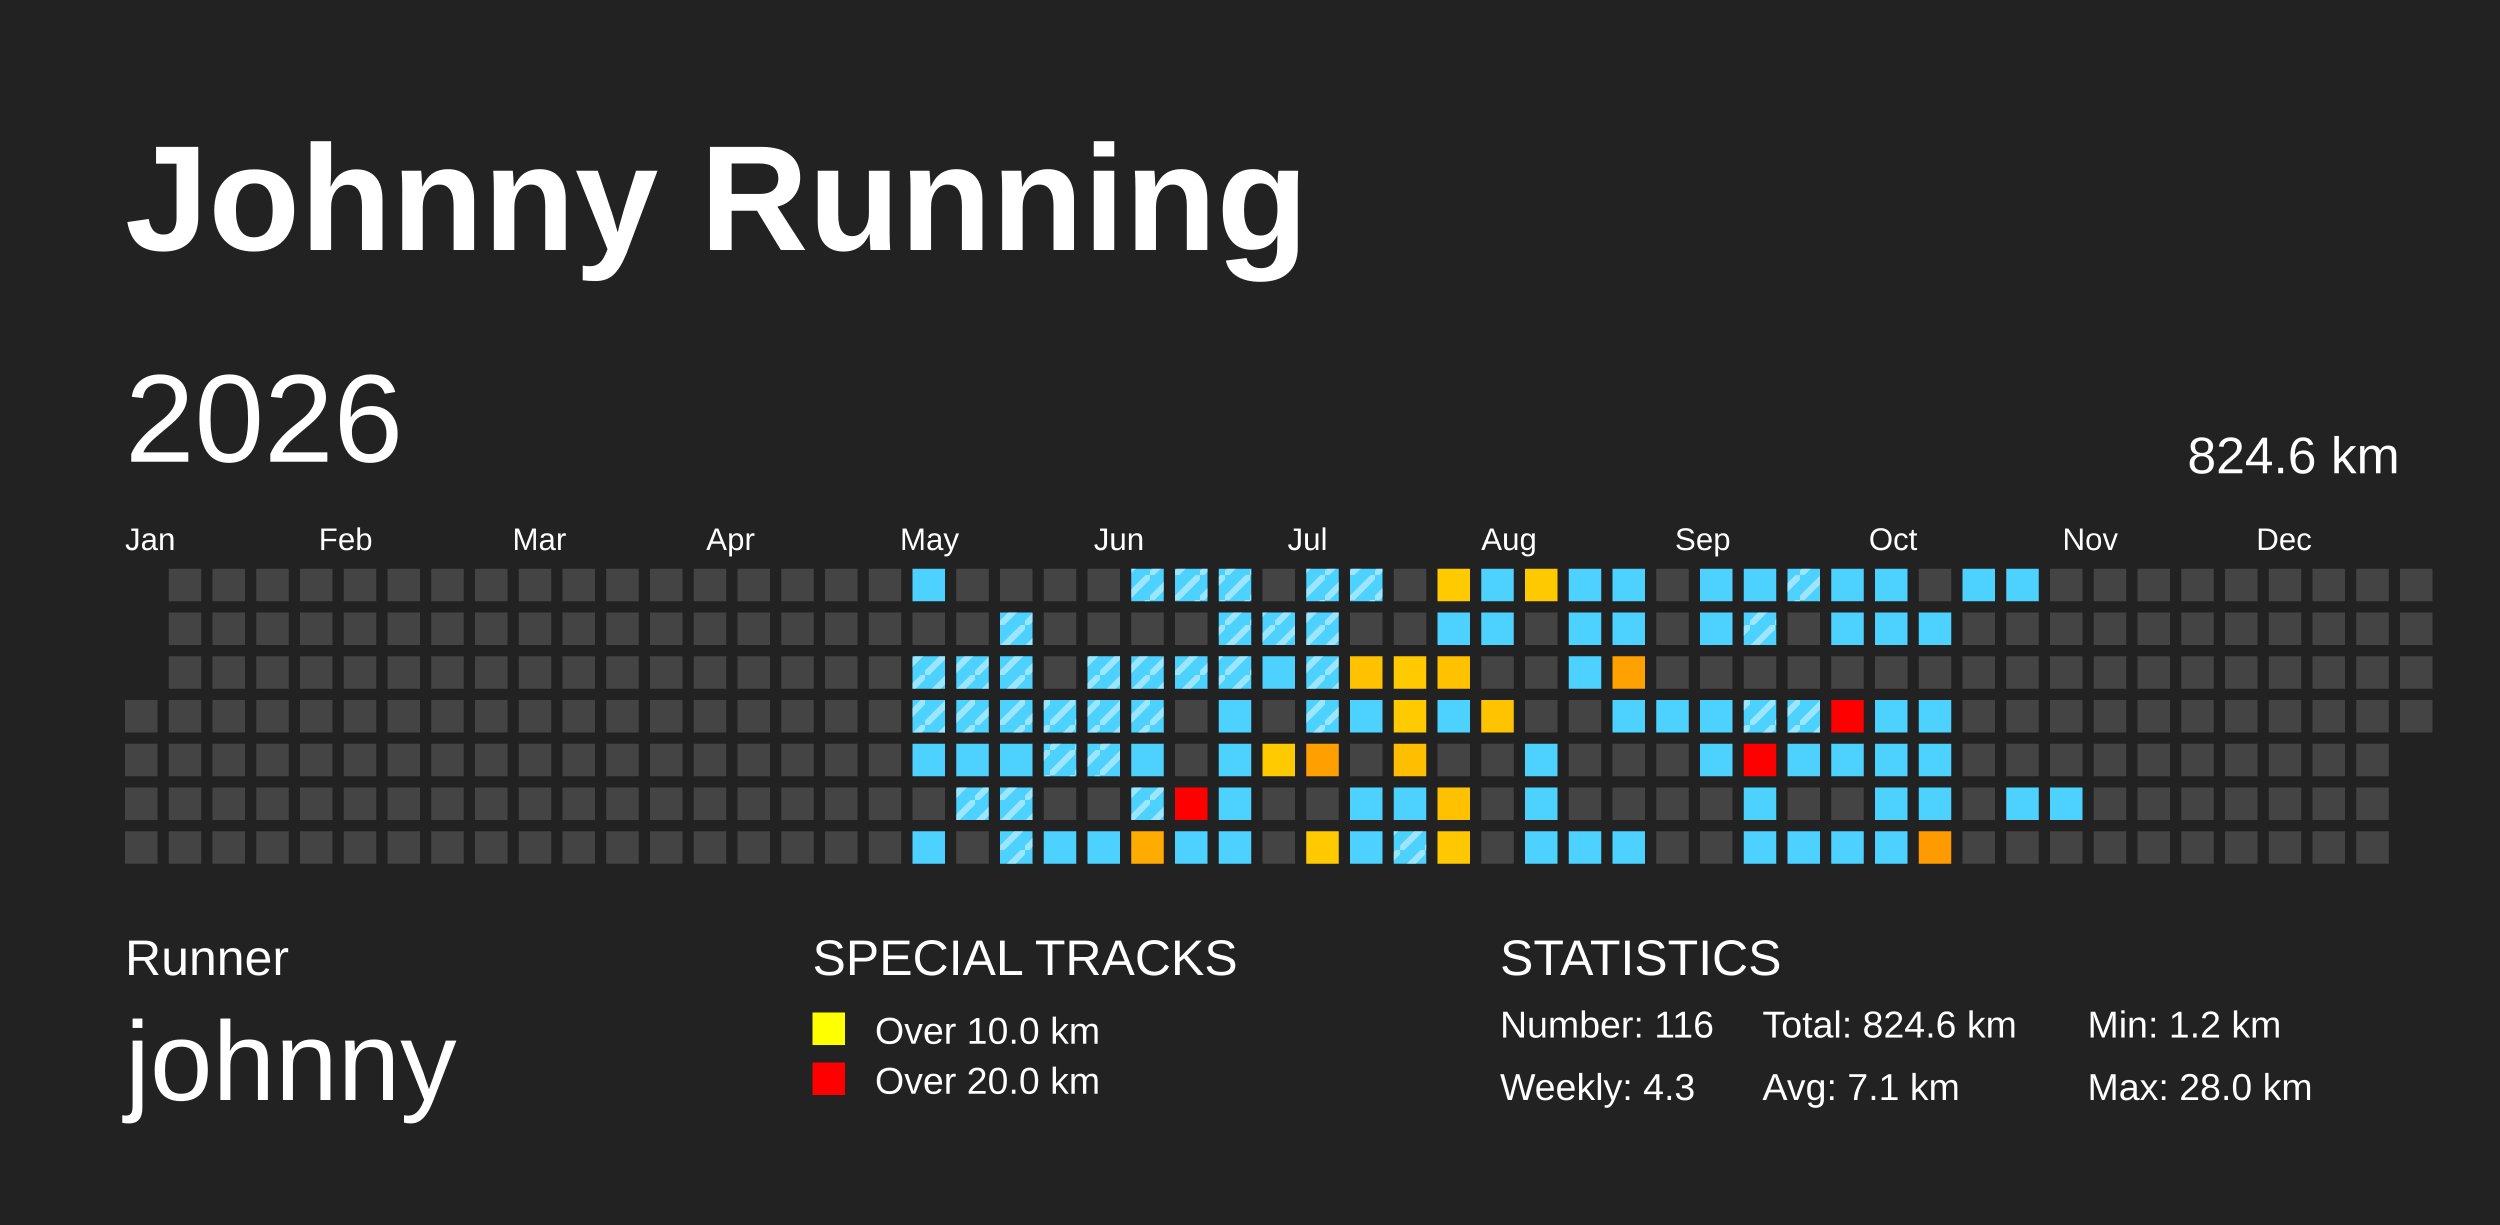
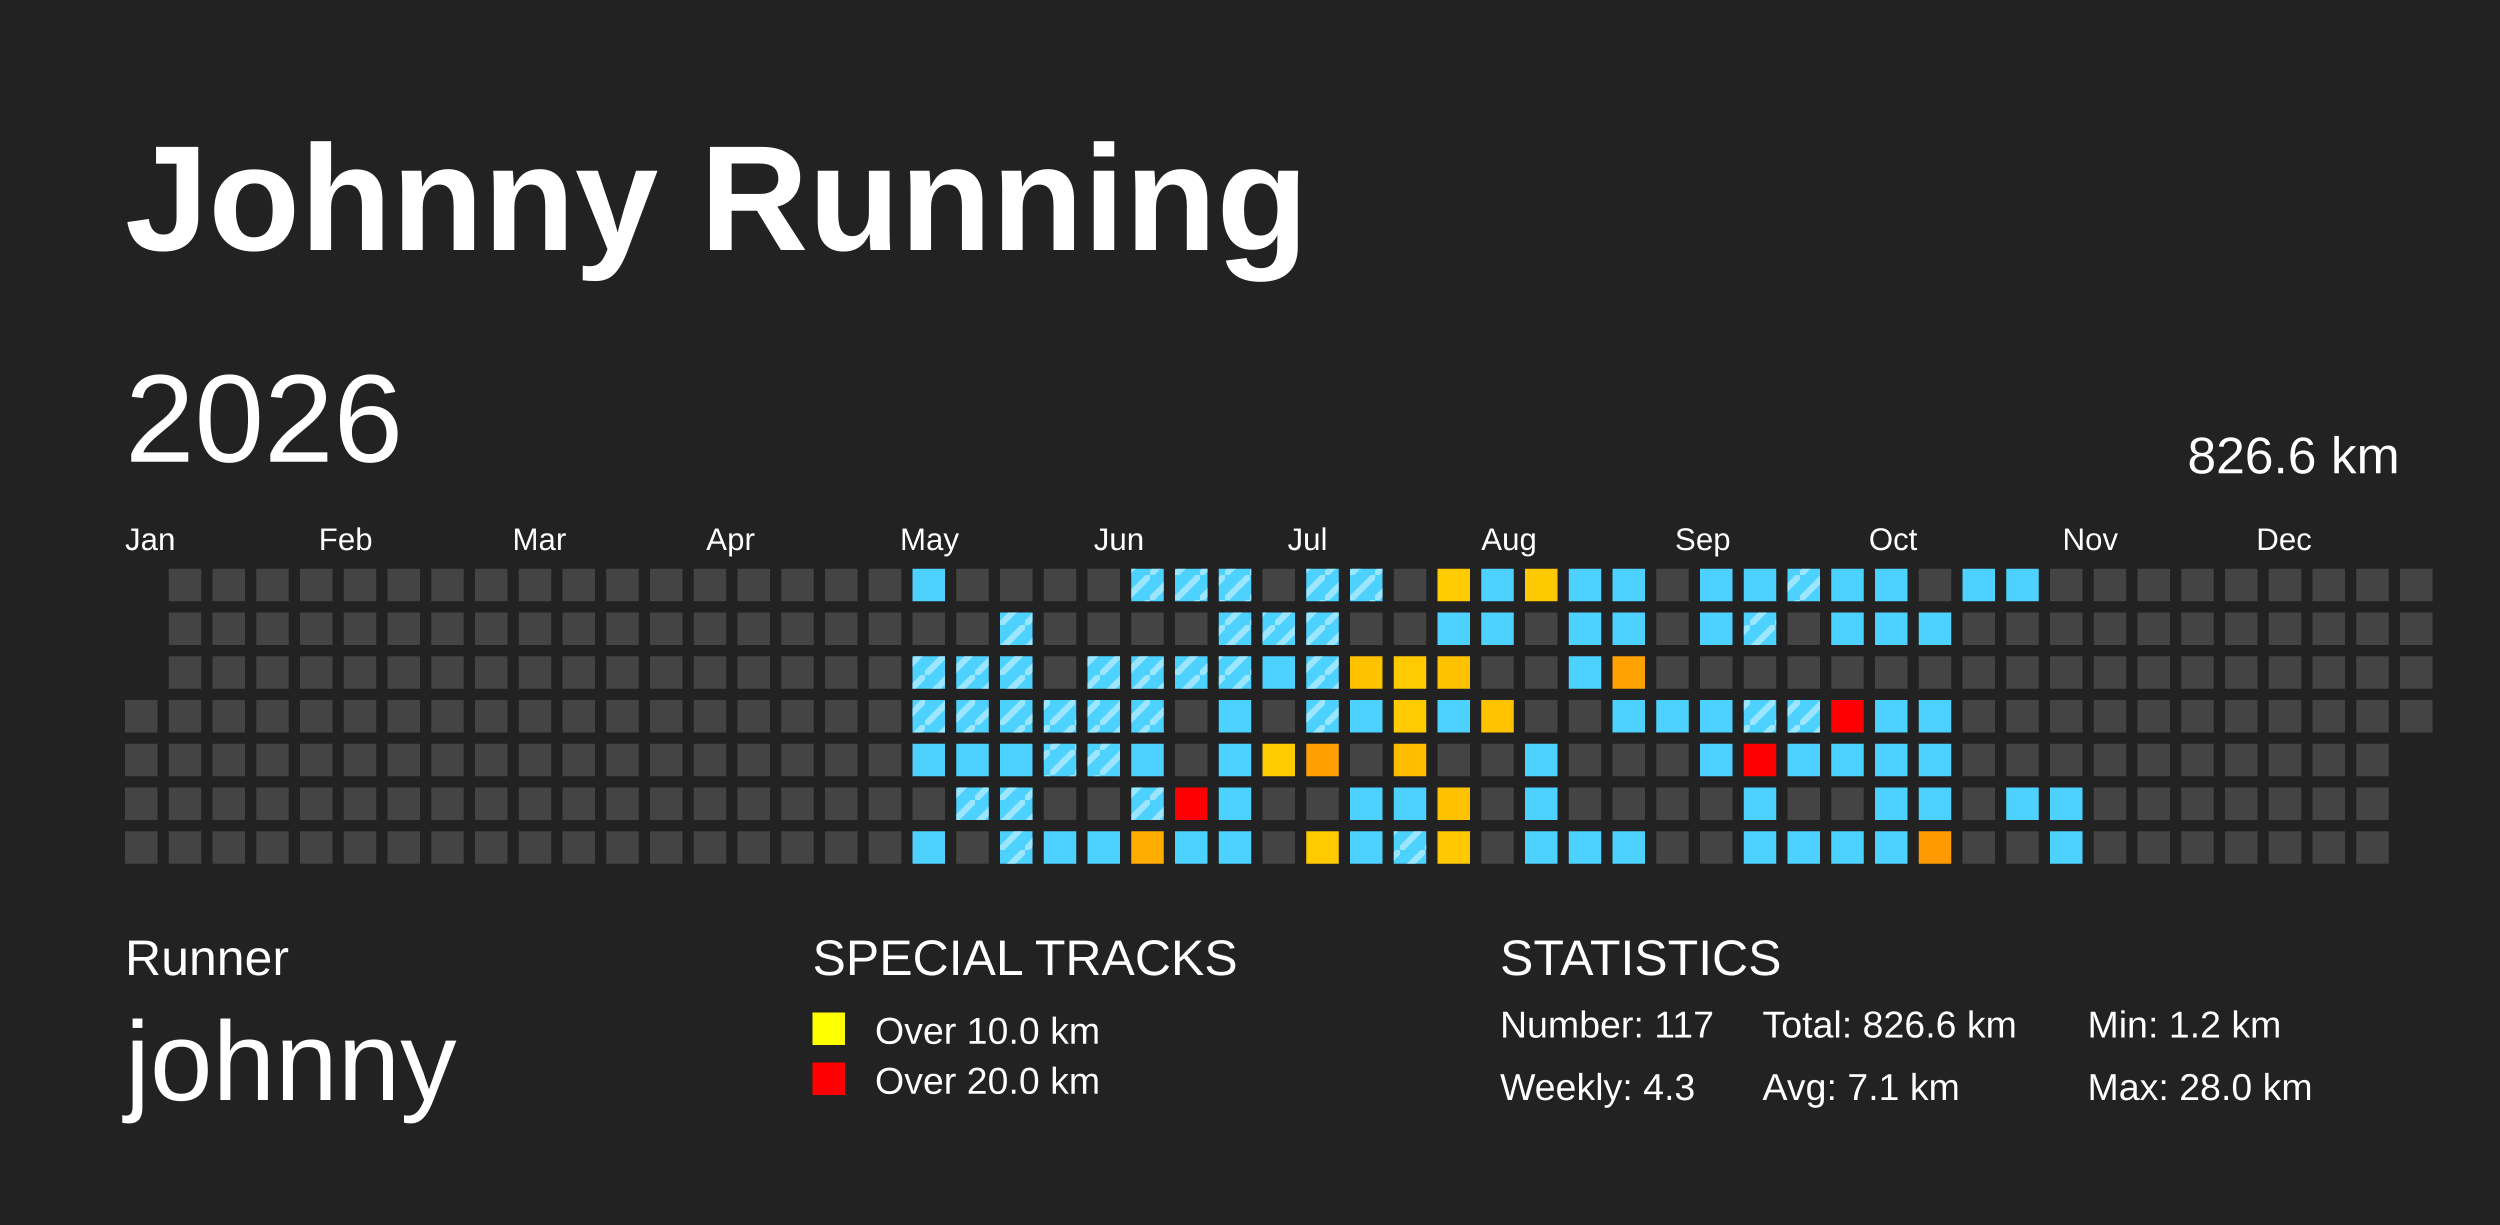
<svg xmlns="http://www.w3.org/2000/svg" baseProfile="full" height="98mm" version="1.1" viewBox="0,0,200,98" width="200mm">
  <defs>
    <pattern height="2" id="indoor-stripe" patternUnits="userSpaceOnUse" width="2">
      <line stroke="white" stroke-opacity="0.45" stroke-width="0.5" x1="0" x2="2" y1="2" y2="0" />
    </pattern>
  </defs>
  <rect fill="#222222" height="98" width="200" x="0" y="0" />
  <text fill="#FFFFFF" style="font-size:12px; font-family:Arial; font-weight:bold;" x="10" y="20">Johnny Running</text>
  <text fill="#FFFFFF" style="font-size:4px; font-family:Arial" x="10" y="78">Runner</text>
  <text fill="#FFFFFF" style="font-size:9px; font-family:Arial" x="10" y="88">johnny</text>
  <text fill="#FFFFFF" style="font-size:4px; font-family:Arial" x="65" y="78">SPECIAL TRACKS</text>
  <rect fill="yellow" height="2.6" width="2.6" x="65" y="81" />
  <text fill="#FFFFFF" style="font-size:3px; font-family:Arial" x="70" y="83.5">Over 10.0 km</text>
  <rect fill="red" height="2.6" width="2.6" x="65" y="85" />
  <text fill="#FFFFFF" style="font-size:3px; font-family:Arial" x="70" y="87.5">Over 20.0 km</text>
  <text fill="#FFFFFF" style="font-size:4px; font-family:Arial" x="120" y="78">STATISTICS</text>
-   <text fill="#FFFFFF" style="font-size:3px; font-family:Arial" x="120" y="83">Number: 116</text>
+   <text fill="#FFFFFF" style="font-size:3px; font-family:Arial" x="120" y="83">Number: 117</text>
  <text fill="#FFFFFF" style="font-size:3px; font-family:Arial" x="120" y="88">Weekly: 4.3</text>
-   <text fill="#FFFFFF" style="font-size:3px; font-family:Arial" x="141" y="83">Total: 824.6 km</text>
+   <text fill="#FFFFFF" style="font-size:3px; font-family:Arial" x="141" y="83">Total: 826.6 km</text>
  <text fill="#FFFFFF" style="font-size:3px; font-family:Arial" x="141" y="88">Avg: 7.1 km</text>
  <text fill="#FFFFFF" style="font-size:3px; font-family:Arial" x="167" y="83">Min: 1.2 km</text>
  <text fill="#FFFFFF" style="font-size:3px; font-family:Arial" x="167" y="88">Max: 28.0 km</text>
  <text dominant-baseline="hanging" fill="#FFFFFF" style="font-size:10.0px; font-family:Arial;" x="10" y="30">2026</text>
-   <text dominant-baseline="hanging" fill="#FFFFFF" style="font-size:4.125px; font-family:Arial;" x="175" y="35">824.6 km</text>
+   <text dominant-baseline="hanging" fill="#FFFFFF" style="font-size:4.125px; font-family:Arial;" x="175" y="35">826.6 km</text>
  <text fill="#FFFFFF" style="font-size:2.5px; font-family:Arial" x="10.0" y="44">Jan</text>
  <text fill="#FFFFFF" style="font-size:2.5px; font-family:Arial" x="25.5" y="44">Feb</text>
  <text fill="#FFFFFF" style="font-size:2.5px; font-family:Arial" x="41.0" y="44">Mar</text>
  <text fill="#FFFFFF" style="font-size:2.5px; font-family:Arial" x="56.5" y="44">Apr</text>
  <text fill="#FFFFFF" style="font-size:2.5px; font-family:Arial" x="72.0" y="44">May</text>
  <text fill="#FFFFFF" style="font-size:2.5px; font-family:Arial" x="87.5" y="44">Jun</text>
  <text fill="#FFFFFF" style="font-size:2.5px; font-family:Arial" x="103.0" y="44">Jul</text>
  <text fill="#FFFFFF" style="font-size:2.5px; font-family:Arial" x="118.5" y="44">Aug</text>
  <text fill="#FFFFFF" style="font-size:2.5px; font-family:Arial" x="134.0" y="44">Sep</text>
  <text fill="#FFFFFF" style="font-size:2.5px; font-family:Arial" x="149.5" y="44">Oct</text>
  <text fill="#FFFFFF" style="font-size:2.5px; font-family:Arial" x="165.0" y="44">Nov</text>
  <text fill="#FFFFFF" style="font-size:2.5px; font-family:Arial" x="180.5" y="44">Dec</text>
  <rect fill="#444444" height="2.6" width="2.6" x="10.0" y="56.0" />
  <rect fill="#444444" height="2.6" width="2.6" x="10.0" y="59.5" />
  <rect fill="#444444" height="2.6" width="2.6" x="10.0" y="63.0" />
  <rect fill="#444444" height="2.6" width="2.6" x="10.0" y="66.5" />
  <rect fill="#444444" height="2.6" width="2.6" x="13.5" y="45.5" />
  <rect fill="#444444" height="2.6" width="2.6" x="13.5" y="49.0" />
  <rect fill="#444444" height="2.6" width="2.6" x="13.5" y="52.5" />
  <rect fill="#444444" height="2.6" width="2.6" x="13.5" y="56.0" />
  <rect fill="#444444" height="2.6" width="2.6" x="13.5" y="59.5" />
  <rect fill="#444444" height="2.6" width="2.6" x="13.5" y="63.0" />
  <rect fill="#444444" height="2.6" width="2.6" x="13.5" y="66.5" />
  <rect fill="#444444" height="2.6" width="2.6" x="17.0" y="45.5" />
  <rect fill="#444444" height="2.6" width="2.6" x="17.0" y="49.0" />
  <rect fill="#444444" height="2.6" width="2.6" x="17.0" y="52.5" />
  <rect fill="#444444" height="2.6" width="2.6" x="17.0" y="56.0" />
  <rect fill="#444444" height="2.6" width="2.6" x="17.0" y="59.5" />
  <rect fill="#444444" height="2.6" width="2.6" x="17.0" y="63.0" />
  <rect fill="#444444" height="2.6" width="2.6" x="17.0" y="66.5" />
  <rect fill="#444444" height="2.6" width="2.6" x="20.5" y="45.5" />
  <rect fill="#444444" height="2.6" width="2.6" x="20.5" y="49.0" />
  <rect fill="#444444" height="2.6" width="2.6" x="20.5" y="52.5" />
  <rect fill="#444444" height="2.6" width="2.6" x="20.5" y="56.0" />
  <rect fill="#444444" height="2.6" width="2.6" x="20.5" y="59.5" />
  <rect fill="#444444" height="2.6" width="2.6" x="20.5" y="63.0" />
  <rect fill="#444444" height="2.6" width="2.6" x="20.5" y="66.5" />
  <rect fill="#444444" height="2.6" width="2.6" x="24.0" y="45.5" />
  <rect fill="#444444" height="2.6" width="2.6" x="24.0" y="49.0" />
  <rect fill="#444444" height="2.6" width="2.6" x="24.0" y="52.5" />
  <rect fill="#444444" height="2.6" width="2.6" x="24.0" y="56.0" />
  <rect fill="#444444" height="2.6" width="2.6" x="24.0" y="59.5" />
  <rect fill="#444444" height="2.6" width="2.6" x="24.0" y="63.0" />
  <rect fill="#444444" height="2.6" width="2.6" x="24.0" y="66.5" />
  <rect fill="#444444" height="2.6" width="2.6" x="27.5" y="45.5" />
  <rect fill="#444444" height="2.6" width="2.6" x="27.5" y="49.0" />
  <rect fill="#444444" height="2.6" width="2.6" x="27.5" y="52.5" />
  <rect fill="#444444" height="2.6" width="2.6" x="27.5" y="56.0" />
  <rect fill="#444444" height="2.6" width="2.6" x="27.5" y="59.5" />
  <rect fill="#444444" height="2.6" width="2.6" x="27.5" y="63.0" />
  <rect fill="#444444" height="2.6" width="2.6" x="27.5" y="66.5" />
  <rect fill="#444444" height="2.6" width="2.6" x="31.0" y="45.5" />
  <rect fill="#444444" height="2.6" width="2.6" x="31.0" y="49.0" />
  <rect fill="#444444" height="2.6" width="2.6" x="31.0" y="52.5" />
  <rect fill="#444444" height="2.6" width="2.6" x="31.0" y="56.0" />
  <rect fill="#444444" height="2.6" width="2.6" x="31.0" y="59.5" />
  <rect fill="#444444" height="2.6" width="2.6" x="31.0" y="63.0" />
  <rect fill="#444444" height="2.6" width="2.6" x="31.0" y="66.5" />
  <rect fill="#444444" height="2.6" width="2.6" x="34.5" y="45.5" />
  <rect fill="#444444" height="2.6" width="2.6" x="34.5" y="49.0" />
  <rect fill="#444444" height="2.6" width="2.6" x="34.5" y="52.5" />
  <rect fill="#444444" height="2.6" width="2.6" x="34.5" y="56.0" />
  <rect fill="#444444" height="2.6" width="2.6" x="34.5" y="59.5" />
  <rect fill="#444444" height="2.6" width="2.6" x="34.5" y="63.0" />
  <rect fill="#444444" height="2.6" width="2.6" x="34.5" y="66.5" />
  <rect fill="#444444" height="2.6" width="2.6" x="38.0" y="45.5" />
  <rect fill="#444444" height="2.6" width="2.6" x="38.0" y="49.0" />
  <rect fill="#444444" height="2.6" width="2.6" x="38.0" y="52.5" />
  <rect fill="#444444" height="2.6" width="2.6" x="38.0" y="56.0" />
  <rect fill="#444444" height="2.6" width="2.6" x="38.0" y="59.5" />
  <rect fill="#444444" height="2.6" width="2.6" x="38.0" y="63.0" />
  <rect fill="#444444" height="2.6" width="2.6" x="38.0" y="66.5" />
  <rect fill="#444444" height="2.6" width="2.6" x="41.5" y="45.5" />
  <rect fill="#444444" height="2.6" width="2.6" x="41.5" y="49.0" />
  <rect fill="#444444" height="2.6" width="2.6" x="41.5" y="52.5" />
  <rect fill="#444444" height="2.6" width="2.6" x="41.5" y="56.0" />
  <rect fill="#444444" height="2.6" width="2.6" x="41.5" y="59.5" />
  <rect fill="#444444" height="2.6" width="2.6" x="41.5" y="63.0" />
  <rect fill="#444444" height="2.6" width="2.6" x="41.5" y="66.5" />
  <rect fill="#444444" height="2.6" width="2.6" x="45.0" y="45.5" />
  <rect fill="#444444" height="2.6" width="2.6" x="45.0" y="49.0" />
  <rect fill="#444444" height="2.6" width="2.6" x="45.0" y="52.5" />
  <rect fill="#444444" height="2.6" width="2.6" x="45.0" y="56.0" />
  <rect fill="#444444" height="2.6" width="2.6" x="45.0" y="59.5" />
  <rect fill="#444444" height="2.6" width="2.6" x="45.0" y="63.0" />
  <rect fill="#444444" height="2.6" width="2.6" x="45.0" y="66.5" />
  <rect fill="#444444" height="2.6" width="2.6" x="48.5" y="45.5" />
  <rect fill="#444444" height="2.6" width="2.6" x="48.5" y="49.0" />
  <rect fill="#444444" height="2.6" width="2.6" x="48.5" y="52.5" />
  <rect fill="#444444" height="2.6" width="2.6" x="48.5" y="56.0" />
  <rect fill="#444444" height="2.6" width="2.6" x="48.5" y="59.5" />
  <rect fill="#444444" height="2.6" width="2.6" x="48.5" y="63.0" />
  <rect fill="#444444" height="2.6" width="2.6" x="48.5" y="66.5" />
  <rect fill="#444444" height="2.6" width="2.6" x="52.0" y="45.5" />
  <rect fill="#444444" height="2.6" width="2.6" x="52.0" y="49.0" />
  <rect fill="#444444" height="2.6" width="2.6" x="52.0" y="52.5" />
  <rect fill="#444444" height="2.6" width="2.6" x="52.0" y="56.0" />
  <rect fill="#444444" height="2.6" width="2.6" x="52.0" y="59.5" />
  <rect fill="#444444" height="2.6" width="2.6" x="52.0" y="63.0" />
  <rect fill="#444444" height="2.6" width="2.6" x="52.0" y="66.5" />
  <rect fill="#444444" height="2.6" width="2.6" x="55.5" y="45.5" />
  <rect fill="#444444" height="2.6" width="2.6" x="55.5" y="49.0" />
  <rect fill="#444444" height="2.6" width="2.6" x="55.5" y="52.5" />
  <rect fill="#444444" height="2.6" width="2.6" x="55.5" y="56.0" />
  <rect fill="#444444" height="2.6" width="2.6" x="55.5" y="59.5" />
  <rect fill="#444444" height="2.6" width="2.6" x="55.5" y="63.0" />
  <rect fill="#444444" height="2.6" width="2.6" x="55.5" y="66.5" />
  <rect fill="#444444" height="2.6" width="2.6" x="59.0" y="45.5" />
  <rect fill="#444444" height="2.6" width="2.6" x="59.0" y="49.0" />
  <rect fill="#444444" height="2.6" width="2.6" x="59.0" y="52.5" />
  <rect fill="#444444" height="2.6" width="2.6" x="59.0" y="56.0" />
  <rect fill="#444444" height="2.6" width="2.6" x="59.0" y="59.5" />
  <rect fill="#444444" height="2.6" width="2.6" x="59.0" y="63.0" />
  <rect fill="#444444" height="2.6" width="2.6" x="59.0" y="66.5" />
  <rect fill="#444444" height="2.6" width="2.6" x="62.5" y="45.5" />
  <rect fill="#444444" height="2.6" width="2.6" x="62.5" y="49.0" />
  <rect fill="#444444" height="2.6" width="2.6" x="62.5" y="52.5" />
  <rect fill="#444444" height="2.6" width="2.6" x="62.5" y="56.0" />
  <rect fill="#444444" height="2.6" width="2.6" x="62.5" y="59.5" />
  <rect fill="#444444" height="2.6" width="2.6" x="62.5" y="63.0" />
  <rect fill="#444444" height="2.6" width="2.6" x="62.5" y="66.5" />
  <rect fill="#444444" height="2.6" width="2.6" x="66.0" y="45.5" />
  <rect fill="#444444" height="2.6" width="2.6" x="66.0" y="49.0" />
  <rect fill="#444444" height="2.6" width="2.6" x="66.0" y="52.5" />
  <rect fill="#444444" height="2.6" width="2.6" x="66.0" y="56.0" />
  <rect fill="#444444" height="2.6" width="2.6" x="66.0" y="59.5" />
  <rect fill="#444444" height="2.6" width="2.6" x="66.0" y="63.0" />
  <rect fill="#444444" height="2.6" width="2.6" x="66.0" y="66.5" />
  <rect fill="#444444" height="2.6" width="2.6" x="69.5" y="45.5" />
  <rect fill="#444444" height="2.6" width="2.6" x="69.5" y="49.0" />
  <rect fill="#444444" height="2.6" width="2.6" x="69.5" y="52.5" />
  <rect fill="#444444" height="2.6" width="2.6" x="69.5" y="56.0" />
  <rect fill="#444444" height="2.6" width="2.6" x="69.5" y="59.5" />
  <rect fill="#444444" height="2.6" width="2.6" x="69.5" y="63.0" />
  <rect fill="#444444" height="2.6" width="2.6" x="69.5" y="66.5" />
  <rect fill="#4dd2ff" height="2.6" width="2.6" x="73.0" y="45.5" />
  <rect fill="#444444" height="2.6" width="2.6" x="73.0" y="49.0" />
  <rect fill="#4dd2ff" height="2.6" width="2.6" x="73.0" y="52.5" />
  <rect fill="url(#indoor-stripe)" height="2.6" style="pointer-events: none;" width="2.6" x="73.0" y="52.5" />
  <rect fill="#4dd2ff" height="2.6" width="2.6" x="73.0" y="56.0" />
  <rect fill="url(#indoor-stripe)" height="2.6" style="pointer-events: none;" width="2.6" x="73.0" y="56.0" />
  <rect fill="#4dd2ff" height="2.6" width="2.6" x="73.0" y="59.5" />
  <rect fill="#444444" height="2.6" width="2.6" x="73.0" y="63.0" />
  <rect fill="#4dd2ff" height="2.6" width="2.6" x="73.0" y="66.5" />
  <rect fill="#444444" height="2.6" width="2.6" x="76.5" y="45.5" />
  <rect fill="#444444" height="2.6" width="2.6" x="76.5" y="49.0" />
  <rect fill="#4dd2ff" height="2.6" width="2.6" x="76.5" y="52.5" />
  <rect fill="url(#indoor-stripe)" height="2.6" style="pointer-events: none;" width="2.6" x="76.5" y="52.5" />
  <rect fill="#4dd2ff" height="2.6" width="2.6" x="76.5" y="56.0" />
  <rect fill="url(#indoor-stripe)" height="2.6" style="pointer-events: none;" width="2.6" x="76.5" y="56.0" />
  <rect fill="#4dd2ff" height="2.6" width="2.6" x="76.5" y="59.5" />
  <rect fill="#4dd2ff" height="2.6" width="2.6" x="76.5" y="63.0" />
  <rect fill="url(#indoor-stripe)" height="2.6" style="pointer-events: none;" width="2.6" x="76.5" y="63.0" />
  <rect fill="#444444" height="2.6" width="2.6" x="76.5" y="66.5" />
  <rect fill="#444444" height="2.6" width="2.6" x="80.0" y="45.5" />
  <rect fill="#4dd2ff" height="2.6" width="2.6" x="80.0" y="49.0" />
  <rect fill="url(#indoor-stripe)" height="2.6" style="pointer-events: none;" width="2.6" x="80.0" y="49.0" />
  <rect fill="#4dd2ff" height="2.6" width="2.6" x="80.0" y="52.5" />
  <rect fill="url(#indoor-stripe)" height="2.6" style="pointer-events: none;" width="2.6" x="80.0" y="52.5" />
  <rect fill="#4dd2ff" height="2.6" width="2.6" x="80.0" y="56.0" />
  <rect fill="url(#indoor-stripe)" height="2.6" style="pointer-events: none;" width="2.6" x="80.0" y="56.0" />
  <rect fill="#4dd2ff" height="2.6" width="2.6" x="80.0" y="59.5" />
  <rect fill="#4dd2ff" height="2.6" width="2.6" x="80.0" y="63.0" />
  <rect fill="url(#indoor-stripe)" height="2.6" style="pointer-events: none;" width="2.6" x="80.0" y="63.0" />
  <rect fill="#4dd2ff" height="2.6" width="2.6" x="80.0" y="66.5" />
  <rect fill="url(#indoor-stripe)" height="2.6" style="pointer-events: none;" width="2.6" x="80.0" y="66.5" />
  <rect fill="#444444" height="2.6" width="2.6" x="83.5" y="45.5" />
  <rect fill="#444444" height="2.6" width="2.6" x="83.5" y="49.0" />
  <rect fill="#444444" height="2.6" width="2.6" x="83.5" y="52.5" />
  <rect fill="#4dd2ff" height="2.6" width="2.6" x="83.5" y="56.0" />
  <rect fill="url(#indoor-stripe)" height="2.6" style="pointer-events: none;" width="2.6" x="83.5" y="56.0" />
  <rect fill="#4dd2ff" height="2.6" width="2.6" x="83.5" y="59.5" />
  <rect fill="url(#indoor-stripe)" height="2.6" style="pointer-events: none;" width="2.6" x="83.5" y="59.5" />
  <rect fill="#444444" height="2.6" width="2.6" x="83.5" y="63.0" />
  <rect fill="#4dd2ff" height="2.6" width="2.6" x="83.5" y="66.5" />
  <rect fill="#444444" height="2.6" width="2.6" x="87.0" y="45.5" />
  <rect fill="#444444" height="2.6" width="2.6" x="87.0" y="49.0" />
  <rect fill="#4dd2ff" height="2.6" width="2.6" x="87.0" y="52.5" />
  <rect fill="url(#indoor-stripe)" height="2.6" style="pointer-events: none;" width="2.6" x="87.0" y="52.5" />
  <rect fill="#4dd2ff" height="2.6" width="2.6" x="87.0" y="56.0" />
  <rect fill="url(#indoor-stripe)" height="2.6" style="pointer-events: none;" width="2.6" x="87.0" y="56.0" />
  <rect fill="#4dd2ff" height="2.6" width="2.6" x="87.0" y="59.5" />
  <rect fill="url(#indoor-stripe)" height="2.6" style="pointer-events: none;" width="2.6" x="87.0" y="59.5" />
  <rect fill="#444444" height="2.6" width="2.6" x="87.0" y="63.0" />
  <rect fill="#4dd2ff" height="2.6" width="2.6" x="87.0" y="66.5" />
  <rect fill="#4dd2ff" height="2.6" width="2.6" x="90.5" y="45.5" />
  <rect fill="url(#indoor-stripe)" height="2.6" style="pointer-events: none;" width="2.6" x="90.5" y="45.5" />
  <rect fill="#444444" height="2.6" width="2.6" x="90.5" y="49.0" />
  <rect fill="#4dd2ff" height="2.6" width="2.6" x="90.5" y="52.5" />
  <rect fill="url(#indoor-stripe)" height="2.6" style="pointer-events: none;" width="2.6" x="90.5" y="52.5" />
  <rect fill="#4dd2ff" height="2.6" width="2.6" x="90.5" y="56.0" />
  <rect fill="url(#indoor-stripe)" height="2.6" style="pointer-events: none;" width="2.6" x="90.5" y="56.0" />
  <rect fill="#4dd2ff" height="2.6" width="2.6" x="90.5" y="59.5" />
  <rect fill="#4dd2ff" height="2.6" width="2.6" x="90.5" y="63.0" />
  <rect fill="url(#indoor-stripe)" height="2.6" style="pointer-events: none;" width="2.6" x="90.5" y="63.0" />
  <rect fill="#ffac00" height="2.6" width="2.6" x="90.5" y="66.5" />
  <rect fill="#4dd2ff" height="2.6" width="2.6" x="94.0" y="45.5" />
  <rect fill="url(#indoor-stripe)" height="2.6" style="pointer-events: none;" width="2.6" x="94.0" y="45.5" />
  <rect fill="#444444" height="2.6" width="2.6" x="94.0" y="49.0" />
  <rect fill="#4dd2ff" height="2.6" width="2.6" x="94.0" y="52.5" />
  <rect fill="url(#indoor-stripe)" height="2.6" style="pointer-events: none;" width="2.6" x="94.0" y="52.5" />
  <rect fill="#444444" height="2.6" width="2.6" x="94.0" y="56.0" />
  <rect fill="#444444" height="2.6" width="2.6" x="94.0" y="59.5" />
  <rect fill="red" height="2.6" width="2.6" x="94.0" y="63.0" />
  <rect fill="#4dd2ff" height="2.6" width="2.6" x="94.0" y="66.5" />
  <rect fill="#4dd2ff" height="2.6" width="2.6" x="97.5" y="45.5" />
  <rect fill="url(#indoor-stripe)" height="2.6" style="pointer-events: none;" width="2.6" x="97.5" y="45.5" />
  <rect fill="#4dd2ff" height="2.6" width="2.6" x="97.5" y="49.0" />
  <rect fill="url(#indoor-stripe)" height="2.6" style="pointer-events: none;" width="2.6" x="97.5" y="49.0" />
  <rect fill="#4dd2ff" height="2.6" width="2.6" x="97.5" y="52.5" />
  <rect fill="url(#indoor-stripe)" height="2.6" style="pointer-events: none;" width="2.6" x="97.5" y="52.5" />
  <rect fill="#4dd2ff" height="2.6" width="2.6" x="97.5" y="56.0" />
  <rect fill="#4dd2ff" height="2.6" width="2.6" x="97.5" y="59.5" />
  <rect fill="#4dd2ff" height="2.6" width="2.6" x="97.5" y="63.0" />
  <rect fill="#4dd2ff" height="2.6" width="2.6" x="97.5" y="66.5" />
  <rect fill="#444444" height="2.6" width="2.6" x="101.0" y="45.5" />
  <rect fill="#4dd2ff" height="2.6" width="2.6" x="101.0" y="49.0" />
  <rect fill="url(#indoor-stripe)" height="2.6" style="pointer-events: none;" width="2.6" x="101.0" y="49.0" />
  <rect fill="#4dd2ff" height="2.6" width="2.6" x="101.0" y="52.5" />
  <rect fill="#444444" height="2.6" width="2.6" x="101.0" y="56.0" />
  <rect fill="#ffca00" height="2.6" width="2.6" x="101.0" y="59.5" />
  <rect fill="#444444" height="2.6" width="2.6" x="101.0" y="63.0" />
  <rect fill="#444444" height="2.6" width="2.6" x="101.0" y="66.5" />
  <rect fill="#4dd2ff" height="2.6" width="2.6" x="104.5" y="45.5" />
  <rect fill="url(#indoor-stripe)" height="2.6" style="pointer-events: none;" width="2.6" x="104.5" y="45.5" />
  <rect fill="#4dd2ff" height="2.6" width="2.6" x="104.5" y="49.0" />
  <rect fill="url(#indoor-stripe)" height="2.6" style="pointer-events: none;" width="2.6" x="104.5" y="49.0" />
  <rect fill="#4dd2ff" height="2.6" width="2.6" x="104.5" y="52.5" />
  <rect fill="url(#indoor-stripe)" height="2.6" style="pointer-events: none;" width="2.6" x="104.5" y="52.5" />
  <rect fill="#4dd2ff" height="2.6" width="2.6" x="104.5" y="56.0" />
  <rect fill="url(#indoor-stripe)" height="2.6" style="pointer-events: none;" width="2.6" x="104.5" y="56.0" />
  <rect fill="#ff9f00" height="2.6" width="2.6" x="104.5" y="59.5" />
  <rect fill="#444444" height="2.6" width="2.6" x="104.5" y="63.0" />
  <rect fill="#ffca00" height="2.6" width="2.6" x="104.5" y="66.5" />
  <rect fill="#4dd2ff" height="2.6" width="2.6" x="108.0" y="45.5" />
  <rect fill="url(#indoor-stripe)" height="2.6" style="pointer-events: none;" width="2.6" x="108.0" y="45.5" />
  <rect fill="#444444" height="2.6" width="2.6" x="108.0" y="49.0" />
  <rect fill="#ffc200" height="2.6" width="2.6" x="108.0" y="52.5" />
  <rect fill="#4dd2ff" height="2.6" width="2.6" x="108.0" y="56.0" />
  <rect fill="#444444" height="2.6" width="2.6" x="108.0" y="59.5" />
  <rect fill="#4dd2ff" height="2.6" width="2.6" x="108.0" y="63.0" />
  <rect fill="#4dd2ff" height="2.6" width="2.6" x="108.0" y="66.5" />
  <rect fill="#444444" height="2.6" width="2.6" x="111.5" y="45.5" />
  <rect fill="#444444" height="2.6" width="2.6" x="111.5" y="49.0" />
  <rect fill="#ffca00" height="2.6" width="2.6" x="111.5" y="52.5" />
  <rect fill="#ffca00" height="2.6" width="2.6" x="111.5" y="56.0" />
  <rect fill="#ffbe00" height="2.6" width="2.6" x="111.5" y="59.5" />
  <rect fill="#4dd2ff" height="2.6" width="2.6" x="111.5" y="63.0" />
  <rect fill="#4dd2ff" height="2.6" width="2.6" x="111.5" y="66.5" />
  <rect fill="url(#indoor-stripe)" height="2.6" style="pointer-events: none;" width="2.6" x="111.5" y="66.5" />
  <rect fill="#ffca00" height="2.6" width="2.6" x="115.0" y="45.5" />
  <rect fill="#4dd2ff" height="2.6" width="2.6" x="115.0" y="49.0" />
  <rect fill="#ffc200" height="2.6" width="2.6" x="115.0" y="52.5" />
  <rect fill="#4dd2ff" height="2.6" width="2.6" x="115.0" y="56.0" />
  <rect fill="#444444" height="2.6" width="2.6" x="115.0" y="59.5" />
  <rect fill="#ffc100" height="2.6" width="2.6" x="115.0" y="63.0" />
  <rect fill="#ffc800" height="2.6" width="2.6" x="115.0" y="66.5" />
  <rect fill="#4dd2ff" height="2.6" width="2.6" x="118.5" y="45.5" />
  <rect fill="#4dd2ff" height="2.6" width="2.6" x="118.5" y="49.0" />
  <rect fill="#444444" height="2.6" width="2.6" x="118.5" y="52.5" />
  <rect fill="#ffc300" height="2.6" width="2.6" x="118.5" y="56.0" />
  <rect fill="#444444" height="2.6" width="2.6" x="118.5" y="59.5" />
  <rect fill="#444444" height="2.6" width="2.6" x="118.5" y="63.0" />
  <rect fill="#444444" height="2.6" width="2.6" x="118.5" y="66.5" />
  <rect fill="#ffc900" height="2.6" width="2.6" x="122.0" y="45.5" />
  <rect fill="#444444" height="2.6" width="2.6" x="122.0" y="49.0" />
  <rect fill="#444444" height="2.6" width="2.6" x="122.0" y="52.5" />
  <rect fill="#444444" height="2.6" width="2.6" x="122.0" y="56.0" />
  <rect fill="#4dd2ff" height="2.6" width="2.6" x="122.0" y="59.5" />
  <rect fill="#4dd2ff" height="2.6" width="2.6" x="122.0" y="63.0" />
  <rect fill="#4dd2ff" height="2.6" width="2.6" x="122.0" y="66.5" />
  <rect fill="#4dd2ff" height="2.6" width="2.6" x="125.5" y="45.5" />
  <rect fill="#4dd2ff" height="2.6" width="2.6" x="125.5" y="49.0" />
  <rect fill="#4dd2ff" height="2.6" width="2.6" x="125.5" y="52.5" />
  <rect fill="#444444" height="2.6" width="2.6" x="125.5" y="56.0" />
  <rect fill="#444444" height="2.6" width="2.6" x="125.5" y="59.5" />
  <rect fill="#444444" height="2.6" width="2.6" x="125.5" y="63.0" />
  <rect fill="#4dd2ff" height="2.6" width="2.6" x="125.5" y="66.5" />
  <rect fill="#4dd2ff" height="2.6" width="2.6" x="129.0" y="45.5" />
  <rect fill="#4dd2ff" height="2.6" width="2.6" x="129.0" y="49.0" />
  <rect fill="#ffa100" height="2.6" width="2.6" x="129.0" y="52.5" />
  <rect fill="#4dd2ff" height="2.6" width="2.6" x="129.0" y="56.0" />
  <rect fill="#444444" height="2.6" width="2.6" x="129.0" y="59.5" />
  <rect fill="#444444" height="2.6" width="2.6" x="129.0" y="63.0" />
  <rect fill="#4dd2ff" height="2.6" width="2.6" x="129.0" y="66.5" />
  <rect fill="#444444" height="2.6" width="2.6" x="132.5" y="45.5" />
  <rect fill="#444444" height="2.6" width="2.6" x="132.5" y="49.0" />
  <rect fill="#444444" height="2.6" width="2.6" x="132.5" y="52.5" />
  <rect fill="#4dd2ff" height="2.6" width="2.6" x="132.5" y="56.0" />
  <rect fill="#444444" height="2.6" width="2.6" x="132.5" y="59.5" />
  <rect fill="#444444" height="2.6" width="2.6" x="132.5" y="63.0" />
  <rect fill="#444444" height="2.6" width="2.6" x="132.5" y="66.5" />
  <rect fill="#4dd2ff" height="2.6" width="2.6" x="136.0" y="45.5" />
  <rect fill="#4dd2ff" height="2.6" width="2.6" x="136.0" y="49.0" />
  <rect fill="#444444" height="2.6" width="2.6" x="136.0" y="52.5" />
  <rect fill="#4dd2ff" height="2.6" width="2.6" x="136.0" y="56.0" />
  <rect fill="#4dd2ff" height="2.6" width="2.6" x="136.0" y="59.5" />
  <rect fill="#444444" height="2.6" width="2.6" x="136.0" y="63.0" />
  <rect fill="#444444" height="2.6" width="2.6" x="136.0" y="66.5" />
  <rect fill="#4dd2ff" height="2.6" width="2.6" x="139.5" y="45.5" />
  <rect fill="#4dd2ff" height="2.6" width="2.6" x="139.5" y="49.0" />
  <rect fill="url(#indoor-stripe)" height="2.6" style="pointer-events: none;" width="2.6" x="139.5" y="49.0" />
  <rect fill="#444444" height="2.6" width="2.6" x="139.5" y="52.5" />
  <rect fill="#4dd2ff" height="2.6" width="2.6" x="139.5" y="56.0" />
  <rect fill="url(#indoor-stripe)" height="2.6" style="pointer-events: none;" width="2.6" x="139.5" y="56.0" />
  <rect fill="red" height="2.6" width="2.6" x="139.5" y="59.5" />
  <rect fill="#4dd2ff" height="2.6" width="2.6" x="139.5" y="63.0" />
  <rect fill="#4dd2ff" height="2.6" width="2.6" x="139.5" y="66.5" />
  <rect fill="#4dd2ff" height="2.6" width="2.6" x="143.0" y="45.5" />
  <rect fill="url(#indoor-stripe)" height="2.6" style="pointer-events: none;" width="2.6" x="143.0" y="45.5" />
  <rect fill="#444444" height="2.6" width="2.6" x="143.0" y="49.0" />
  <rect fill="#444444" height="2.6" width="2.6" x="143.0" y="52.5" />
  <rect fill="#4dd2ff" height="2.6" width="2.6" x="143.0" y="56.0" />
  <rect fill="url(#indoor-stripe)" height="2.6" style="pointer-events: none;" width="2.6" x="143.0" y="56.0" />
  <rect fill="#4dd2ff" height="2.6" width="2.6" x="143.0" y="59.5" />
  <rect fill="#444444" height="2.6" width="2.6" x="143.0" y="63.0" />
  <rect fill="#4dd2ff" height="2.6" width="2.6" x="143.0" y="66.5" />
  <rect fill="#4dd2ff" height="2.6" width="2.6" x="146.5" y="45.5" />
  <rect fill="#4dd2ff" height="2.6" width="2.6" x="146.5" y="49.0" />
  <rect fill="#444444" height="2.6" width="2.6" x="146.5" y="52.5" />
  <rect fill="red" height="2.6" width="2.6" x="146.5" y="56.0" />
  <rect fill="#4dd2ff" height="2.6" width="2.6" x="146.5" y="59.5" />
  <rect fill="#444444" height="2.6" width="2.6" x="146.5" y="63.0" />
  <rect fill="#4dd2ff" height="2.6" width="2.6" x="146.5" y="66.5" />
  <rect fill="#4dd2ff" height="2.6" width="2.6" x="150.0" y="45.5" />
  <rect fill="#4dd2ff" height="2.6" width="2.6" x="150.0" y="49.0" />
  <rect fill="#444444" height="2.6" width="2.6" x="150.0" y="52.5" />
  <rect fill="#4dd2ff" height="2.6" width="2.6" x="150.0" y="56.0" />
  <rect fill="#4dd2ff" height="2.6" width="2.6" x="150.0" y="59.5" />
  <rect fill="#4dd2ff" height="2.6" width="2.6" x="150.0" y="63.0" />
  <rect fill="#4dd2ff" height="2.6" width="2.6" x="150.0" y="66.5" />
  <rect fill="#444444" height="2.6" width="2.6" x="153.5" y="45.5" />
  <rect fill="#4dd2ff" height="2.6" width="2.6" x="153.5" y="49.0" />
  <rect fill="#444444" height="2.6" width="2.6" x="153.5" y="52.5" />
  <rect fill="#4dd2ff" height="2.6" width="2.6" x="153.5" y="56.0" />
  <rect fill="#4dd2ff" height="2.6" width="2.6" x="153.5" y="59.5" />
  <rect fill="#4dd2ff" height="2.6" width="2.6" x="153.5" y="63.0" />
  <rect fill="#ff9b00" height="2.6" width="2.6" x="153.5" y="66.5" />
  <rect fill="#4dd2ff" height="2.6" width="2.6" x="157.0" y="45.5" />
  <rect fill="#444444" height="2.6" width="2.6" x="157.0" y="49.0" />
  <rect fill="#444444" height="2.6" width="2.6" x="157.0" y="52.5" />
  <rect fill="#444444" height="2.6" width="2.6" x="157.0" y="56.0" />
  <rect fill="#444444" height="2.6" width="2.6" x="157.0" y="59.5" />
  <rect fill="#444444" height="2.6" width="2.6" x="157.0" y="63.0" />
  <rect fill="#444444" height="2.6" width="2.6" x="157.0" y="66.5" />
  <rect fill="#4dd2ff" height="2.6" width="2.6" x="160.5" y="45.5" />
  <rect fill="#444444" height="2.6" width="2.6" x="160.5" y="49.0" />
  <rect fill="#444444" height="2.6" width="2.6" x="160.5" y="52.5" />
  <rect fill="#444444" height="2.6" width="2.6" x="160.5" y="56.0" />
  <rect fill="#444444" height="2.6" width="2.6" x="160.5" y="59.5" />
  <rect fill="#4dd2ff" height="2.6" width="2.6" x="160.5" y="63.0" />
  <rect fill="#444444" height="2.6" width="2.6" x="160.5" y="66.5" />
  <rect fill="#444444" height="2.6" width="2.6" x="164.0" y="45.5" />
  <rect fill="#444444" height="2.6" width="2.6" x="164.0" y="49.0" />
  <rect fill="#444444" height="2.6" width="2.6" x="164.0" y="52.5" />
  <rect fill="#444444" height="2.6" width="2.6" x="164.0" y="56.0" />
  <rect fill="#444444" height="2.6" width="2.6" x="164.0" y="59.5" />
  <rect fill="#4dd2ff" height="2.6" width="2.6" x="164.0" y="63.0" />
-   <rect fill="#444444" height="2.6" width="2.6" x="164.0" y="66.5" />
+   <rect fill="#4dd2ff" height="2.6" width="2.6" x="164.0" y="66.5" />
  <rect fill="#444444" height="2.6" width="2.6" x="167.5" y="45.5" />
  <rect fill="#444444" height="2.6" width="2.6" x="167.5" y="49.0" />
  <rect fill="#444444" height="2.6" width="2.6" x="167.5" y="52.5" />
  <rect fill="#444444" height="2.6" width="2.6" x="167.5" y="56.0" />
  <rect fill="#444444" height="2.6" width="2.6" x="167.5" y="59.5" />
  <rect fill="#444444" height="2.6" width="2.6" x="167.5" y="63.0" />
  <rect fill="#444444" height="2.6" width="2.6" x="167.5" y="66.5" />
  <rect fill="#444444" height="2.6" width="2.6" x="171.0" y="45.5" />
  <rect fill="#444444" height="2.6" width="2.6" x="171.0" y="49.0" />
  <rect fill="#444444" height="2.6" width="2.6" x="171.0" y="52.5" />
  <rect fill="#444444" height="2.6" width="2.6" x="171.0" y="56.0" />
  <rect fill="#444444" height="2.6" width="2.6" x="171.0" y="59.5" />
  <rect fill="#444444" height="2.6" width="2.6" x="171.0" y="63.0" />
  <rect fill="#444444" height="2.6" width="2.6" x="171.0" y="66.5" />
  <rect fill="#444444" height="2.6" width="2.6" x="174.5" y="45.5" />
  <rect fill="#444444" height="2.6" width="2.6" x="174.5" y="49.0" />
  <rect fill="#444444" height="2.6" width="2.6" x="174.5" y="52.5" />
  <rect fill="#444444" height="2.6" width="2.6" x="174.5" y="56.0" />
  <rect fill="#444444" height="2.6" width="2.6" x="174.5" y="59.5" />
  <rect fill="#444444" height="2.6" width="2.6" x="174.5" y="63.0" />
  <rect fill="#444444" height="2.6" width="2.6" x="174.5" y="66.5" />
  <rect fill="#444444" height="2.6" width="2.6" x="178.0" y="45.5" />
  <rect fill="#444444" height="2.6" width="2.6" x="178.0" y="49.0" />
  <rect fill="#444444" height="2.6" width="2.6" x="178.0" y="52.5" />
  <rect fill="#444444" height="2.6" width="2.6" x="178.0" y="56.0" />
  <rect fill="#444444" height="2.6" width="2.6" x="178.0" y="59.5" />
  <rect fill="#444444" height="2.6" width="2.6" x="178.0" y="63.0" />
  <rect fill="#444444" height="2.6" width="2.6" x="178.0" y="66.5" />
  <rect fill="#444444" height="2.6" width="2.6" x="181.5" y="45.5" />
  <rect fill="#444444" height="2.6" width="2.6" x="181.5" y="49.0" />
  <rect fill="#444444" height="2.6" width="2.6" x="181.5" y="52.5" />
  <rect fill="#444444" height="2.6" width="2.6" x="181.5" y="56.0" />
  <rect fill="#444444" height="2.6" width="2.6" x="181.5" y="59.5" />
  <rect fill="#444444" height="2.6" width="2.6" x="181.5" y="63.0" />
  <rect fill="#444444" height="2.6" width="2.6" x="181.5" y="66.5" />
  <rect fill="#444444" height="2.6" width="2.6" x="185.0" y="45.5" />
  <rect fill="#444444" height="2.6" width="2.6" x="185.0" y="49.0" />
  <rect fill="#444444" height="2.6" width="2.6" x="185.0" y="52.5" />
  <rect fill="#444444" height="2.6" width="2.6" x="185.0" y="56.0" />
  <rect fill="#444444" height="2.6" width="2.6" x="185.0" y="59.5" />
  <rect fill="#444444" height="2.6" width="2.6" x="185.0" y="63.0" />
  <rect fill="#444444" height="2.6" width="2.6" x="185.0" y="66.5" />
  <rect fill="#444444" height="2.6" width="2.6" x="188.5" y="45.5" />
  <rect fill="#444444" height="2.6" width="2.6" x="188.5" y="49.0" />
  <rect fill="#444444" height="2.6" width="2.6" x="188.5" y="52.5" />
  <rect fill="#444444" height="2.6" width="2.6" x="188.5" y="56.0" />
  <rect fill="#444444" height="2.6" width="2.6" x="188.5" y="59.5" />
  <rect fill="#444444" height="2.6" width="2.6" x="188.5" y="63.0" />
  <rect fill="#444444" height="2.6" width="2.6" x="188.5" y="66.5" />
  <rect fill="#444444" height="2.6" width="2.6" x="192.0" y="45.5" />
  <rect fill="#444444" height="2.6" width="2.6" x="192.0" y="49.0" />
  <rect fill="#444444" height="2.6" width="2.6" x="192.0" y="52.5" />
  <rect fill="#444444" height="2.6" width="2.6" x="192.0" y="56.0" />
</svg>
